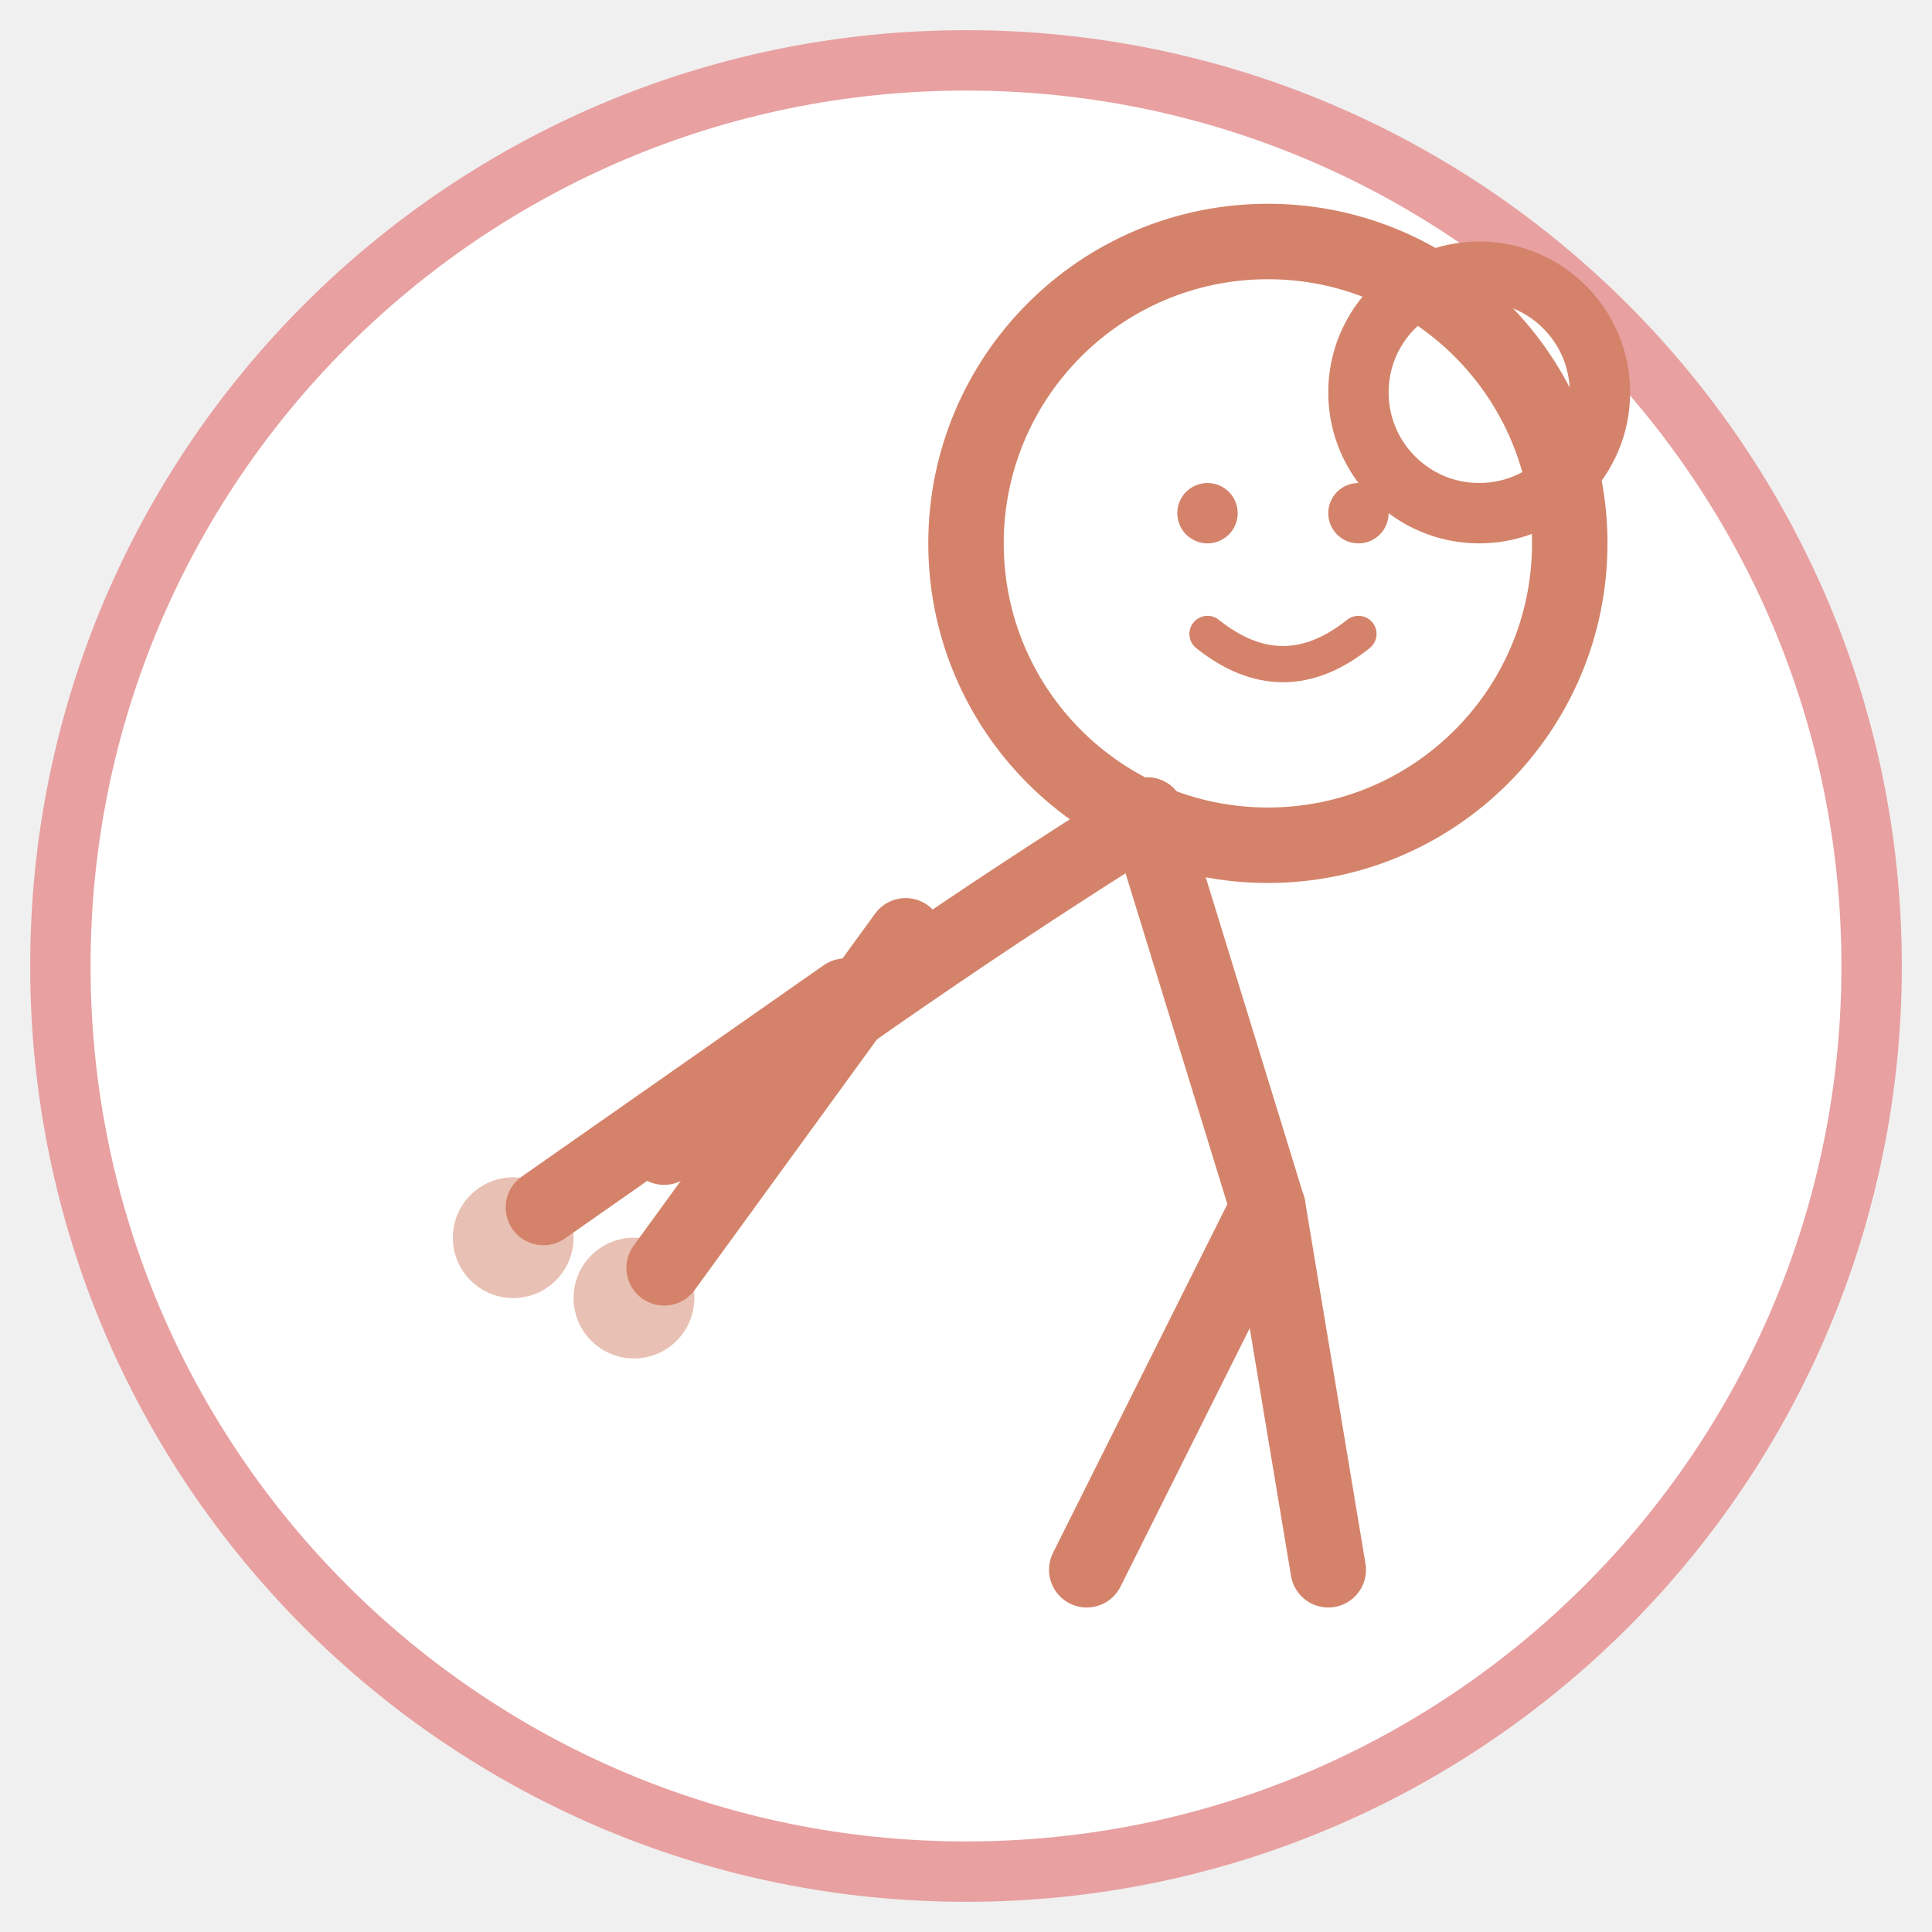
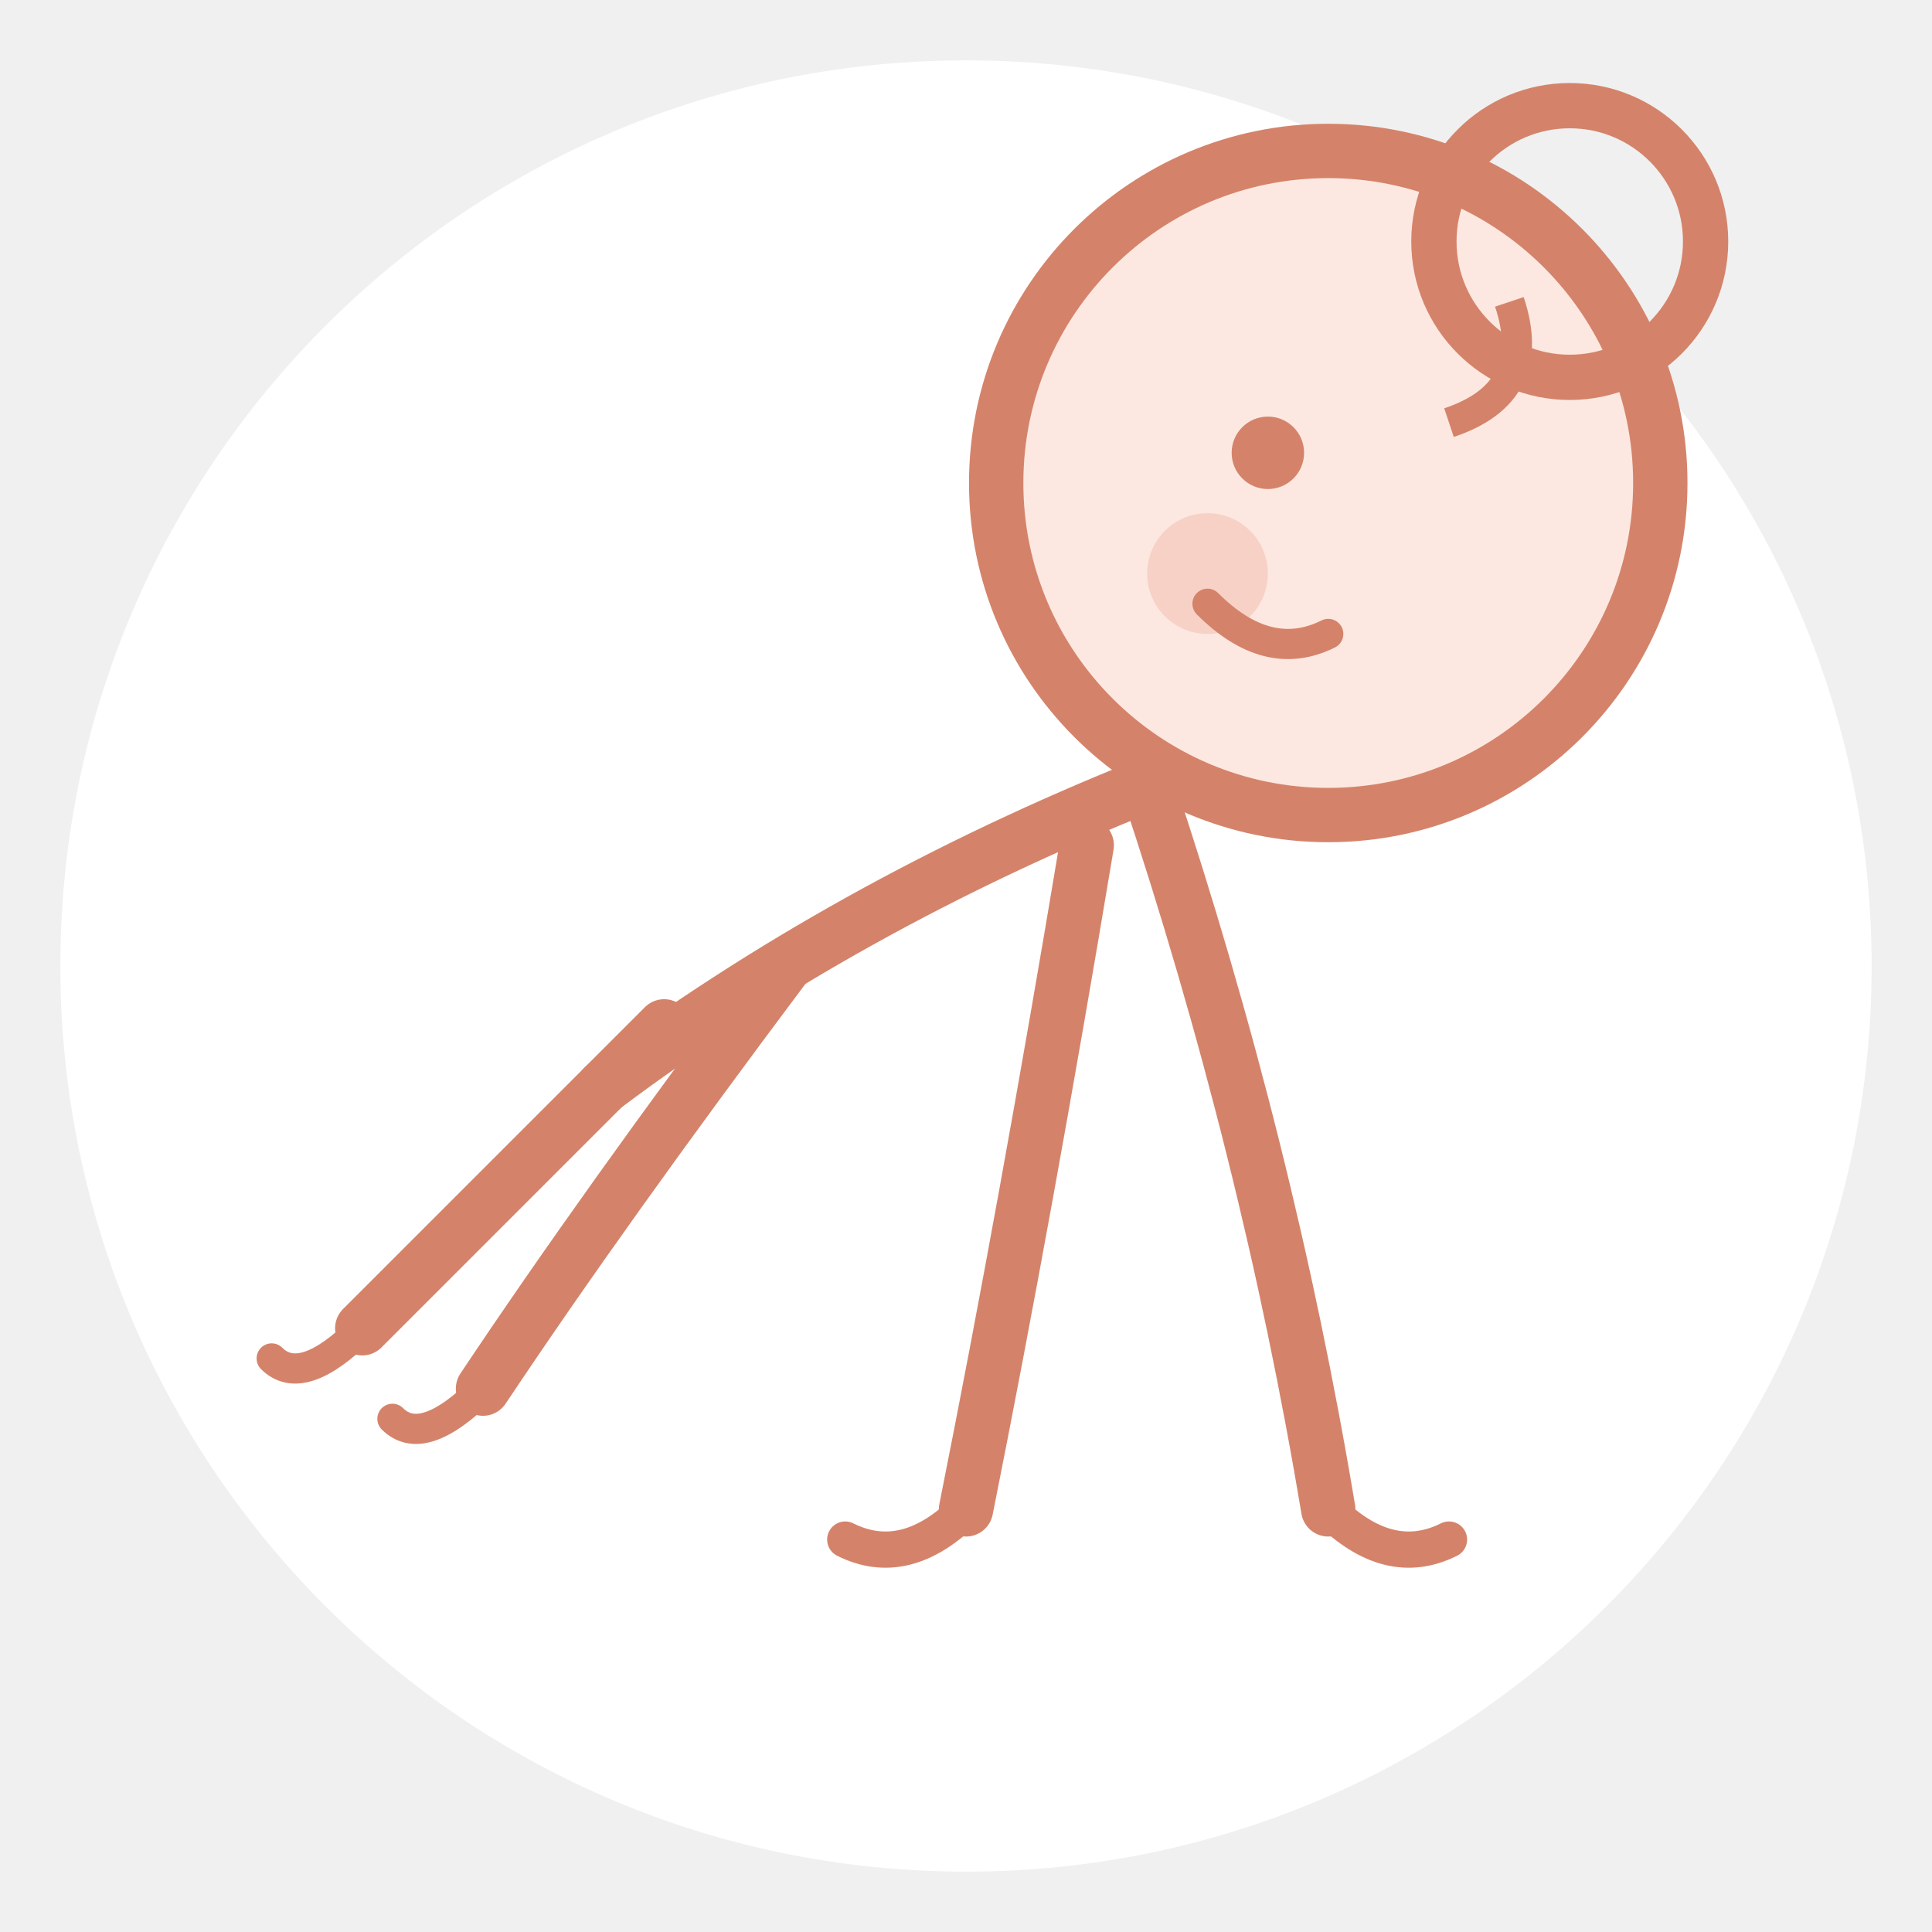
<svg xmlns="http://www.w3.org/2000/svg" viewBox="0 0 64 64" width="64" height="64">
-   <circle cx="32" cy="32" r="30" fill="#fff" stroke="#e8a0a0" stroke-width="2" />
-   <circle cx="42" cy="18" r="10" fill="none" stroke="#d4836a" stroke-width="2.5" stroke-linecap="round" />
-   <circle cx="49" cy="13" r="4" fill="none" stroke="#d4836a" stroke-width="2" stroke-linecap="round" />
-   <circle cx="40" cy="17" r="1" fill="#d4836a" />
-   <circle cx="45" cy="17" r="1" fill="#d4836a" />
-   <path d="M 40,21 Q 42.5,23 45,21" fill="none" stroke="#d4836a" stroke-width="1.2" stroke-linecap="round" />
-   <path d="M 38,27 Q 30,32 22,38" fill="none" stroke="#d4836a" stroke-width="2.5" stroke-linecap="round" />
-   <path d="M 30,31 L 22,42" fill="none" stroke="#d4836a" stroke-width="2.5" stroke-linecap="round" />
-   <path d="M 28,33 L 18,40" fill="none" stroke="#d4836a" stroke-width="2.5" stroke-linecap="round" />
-   <path d="M 38,27 L 42,40 L 44,52" fill="none" stroke="#d4836a" stroke-width="2.5" stroke-linecap="round" />
-   <path d="M 42,40 L 36,52" fill="none" stroke="#d4836a" stroke-width="2.5" stroke-linecap="round" />
-   <circle cx="21" cy="43" r="2" fill="#d4836a" opacity="0.5" />
-   <circle cx="17" cy="41" r="2" fill="#d4836a" opacity="0.5" />
+   <circle cx="32" cy="32" r="30" fill="#fff" />
+   <circle cx="44" cy="16" r="11" fill="#fce8e0" stroke="#d4836a" stroke-width="1.8" />
+   <circle cx="52" cy="8" r="4.5" fill="none" stroke="#d4836a" stroke-width="1.5" />
+   <path d="M 50,10 Q 51,13 48,14" fill="none" stroke="#d4836a" stroke-width="1" />
+   <circle cx="42" cy="15" r="1.2" fill="#d4836a" />
+   <circle cx="40" cy="19" r="2" fill="#f0b0a0" opacity="0.4" />
+   <path d="M 40,20 Q 42,22 44,21" fill="none" stroke="#d4836a" stroke-width="1" stroke-linecap="round" />
+   <path d="M 38,26 Q 28,30 20,36" fill="none" stroke="#d4836a" stroke-width="1.8" stroke-linecap="round" />
+   <path d="M 26,32 Q 20,40 16,46" fill="none" stroke="#d4836a" stroke-width="1.8" stroke-linecap="round" />
+   <path d="M 22,34 Q 16,40 12,44" fill="none" stroke="#d4836a" stroke-width="1.8" stroke-linecap="round" />
+   <path d="M 16,46 Q 14,48 13,47" fill="none" stroke="#d4836a" stroke-width="1" stroke-linecap="round" />
+   <path d="M 12,44 Q 10,46 9,45" fill="none" stroke="#d4836a" stroke-width="1" stroke-linecap="round" />
+   <path d="M 38,26 Q 42,38 44,50" fill="none" stroke="#d4836a" stroke-width="1.8" stroke-linecap="round" />
+   <path d="M 36,28 Q 34,40 32,50" fill="none" stroke="#d4836a" stroke-width="1.8" stroke-linecap="round" />
+   <path d="M 44,50 Q 46,52 48,51" fill="none" stroke="#d4836a" stroke-width="1.2" stroke-linecap="round" />
+   <path d="M 32,50 Q 30,52 28,51" fill="none" stroke="#d4836a" stroke-width="1.2" stroke-linecap="round" />
</svg>
